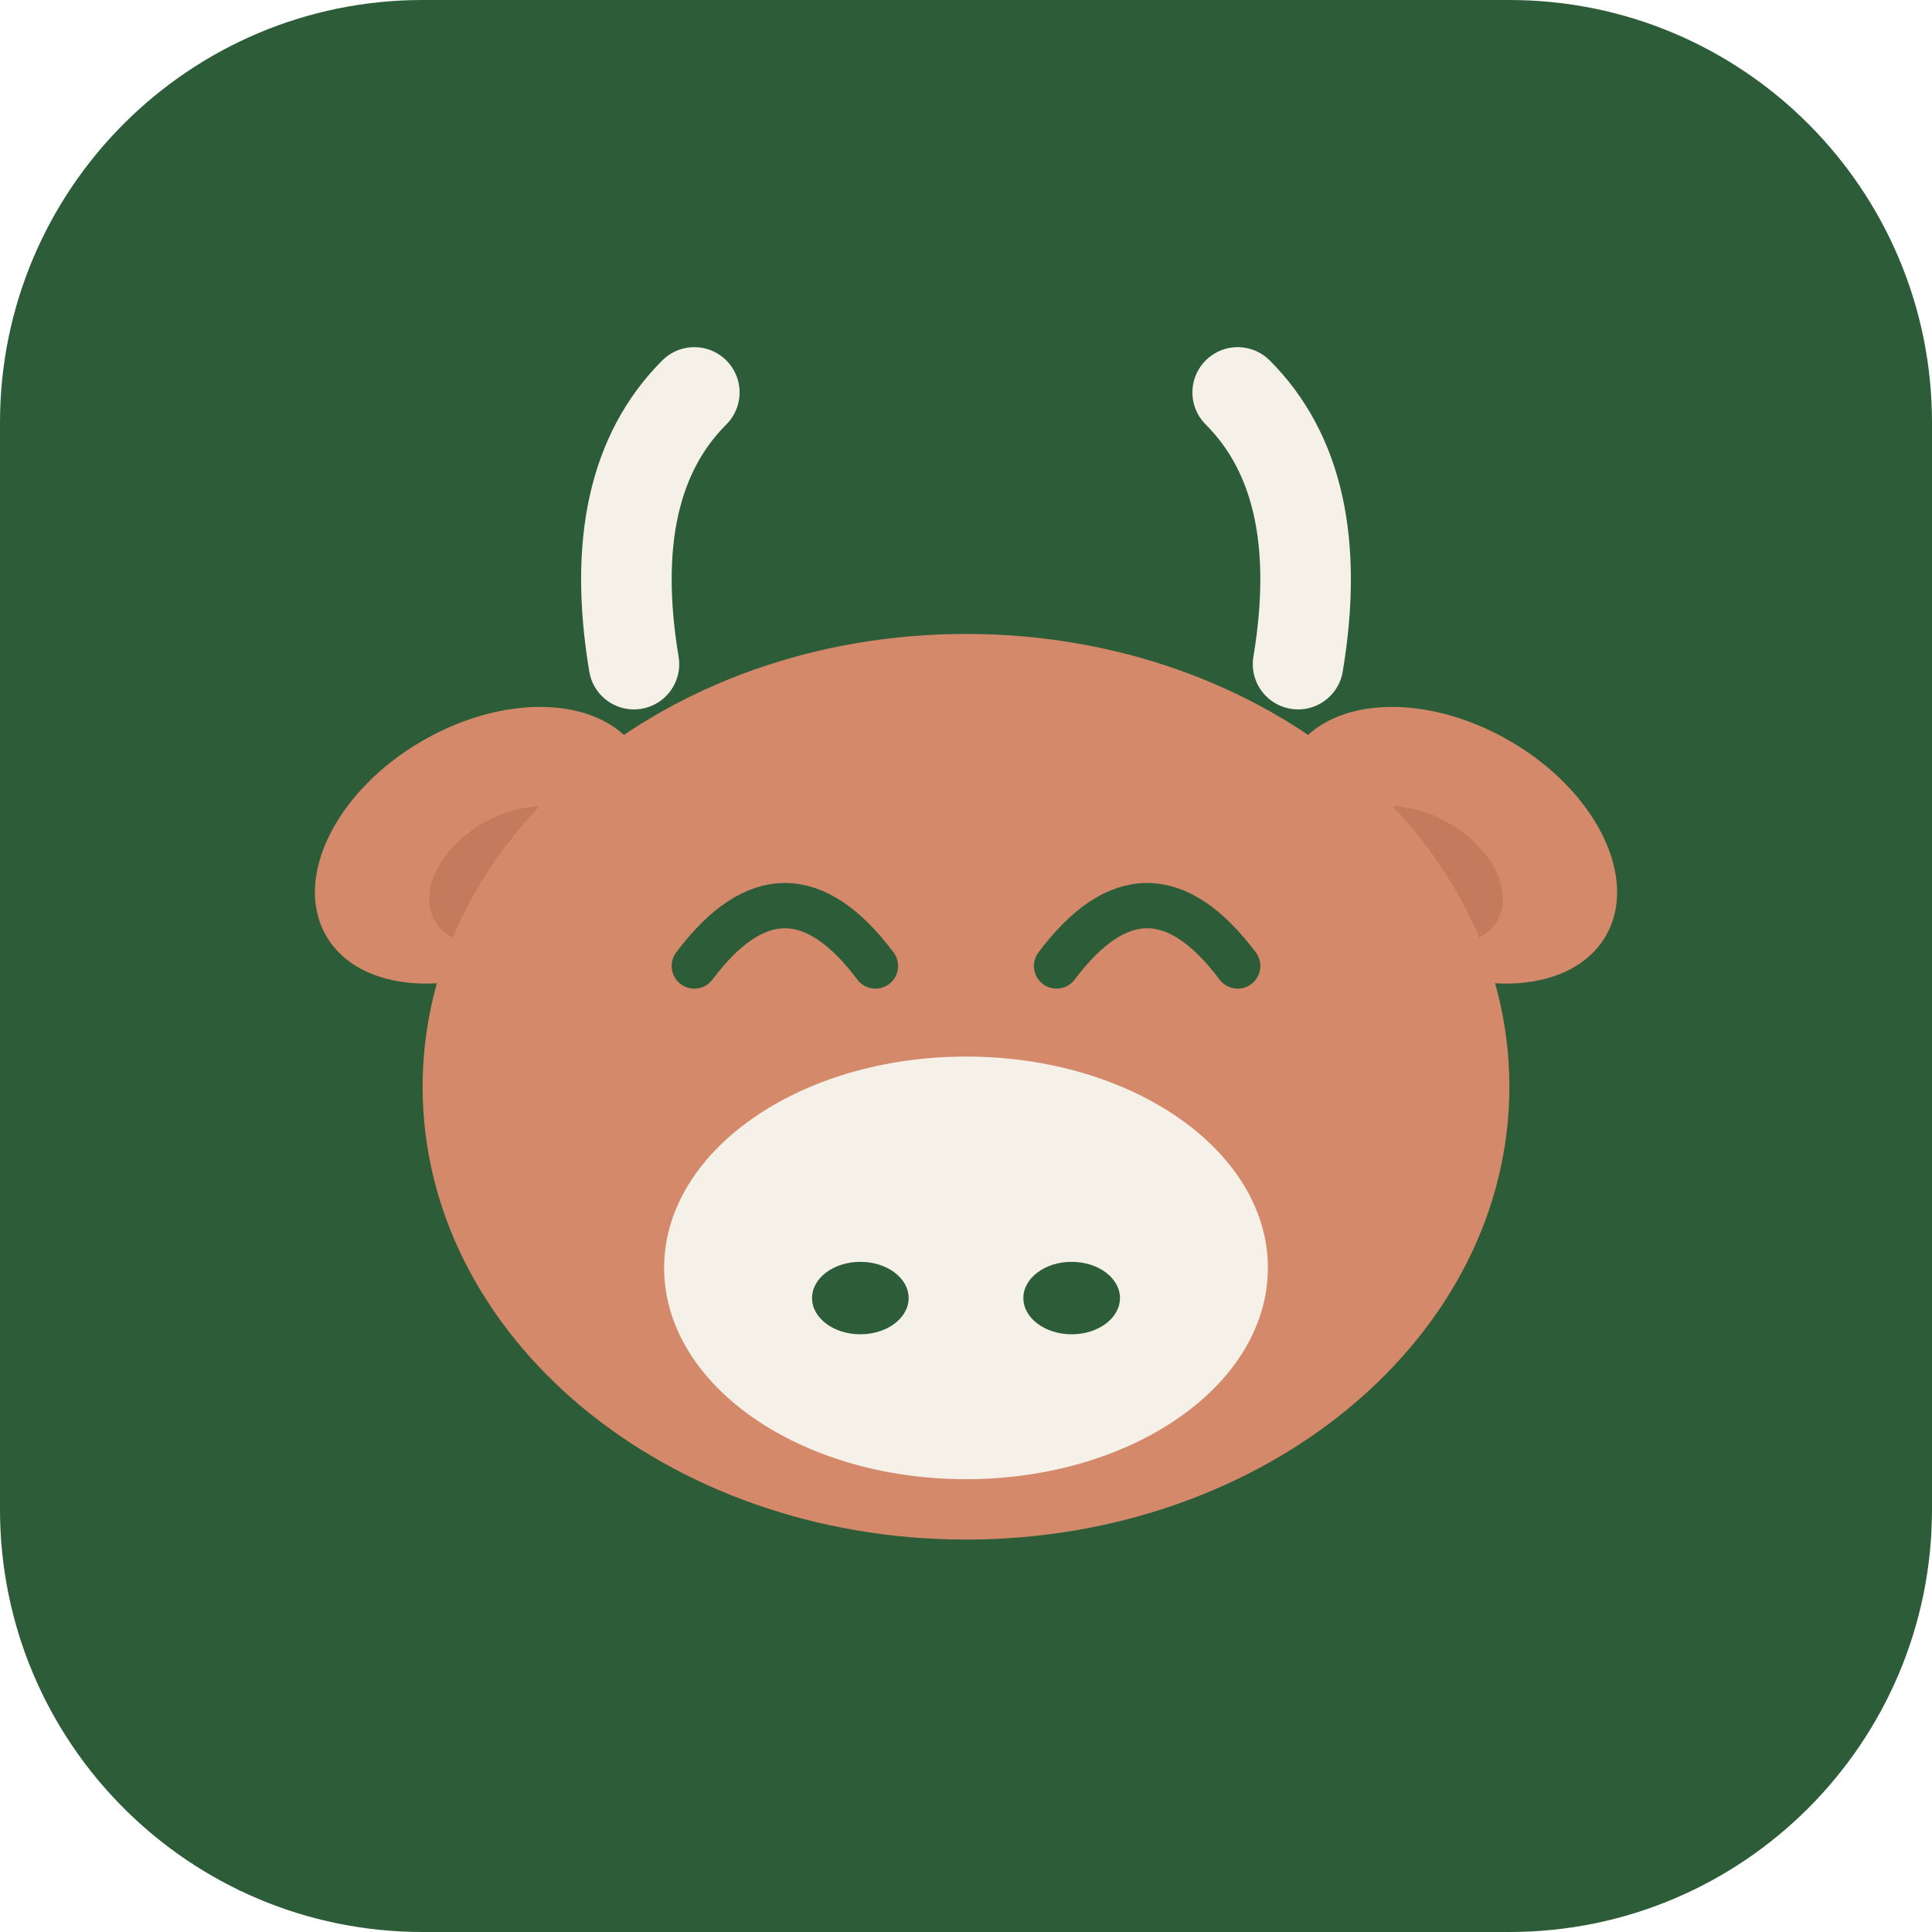
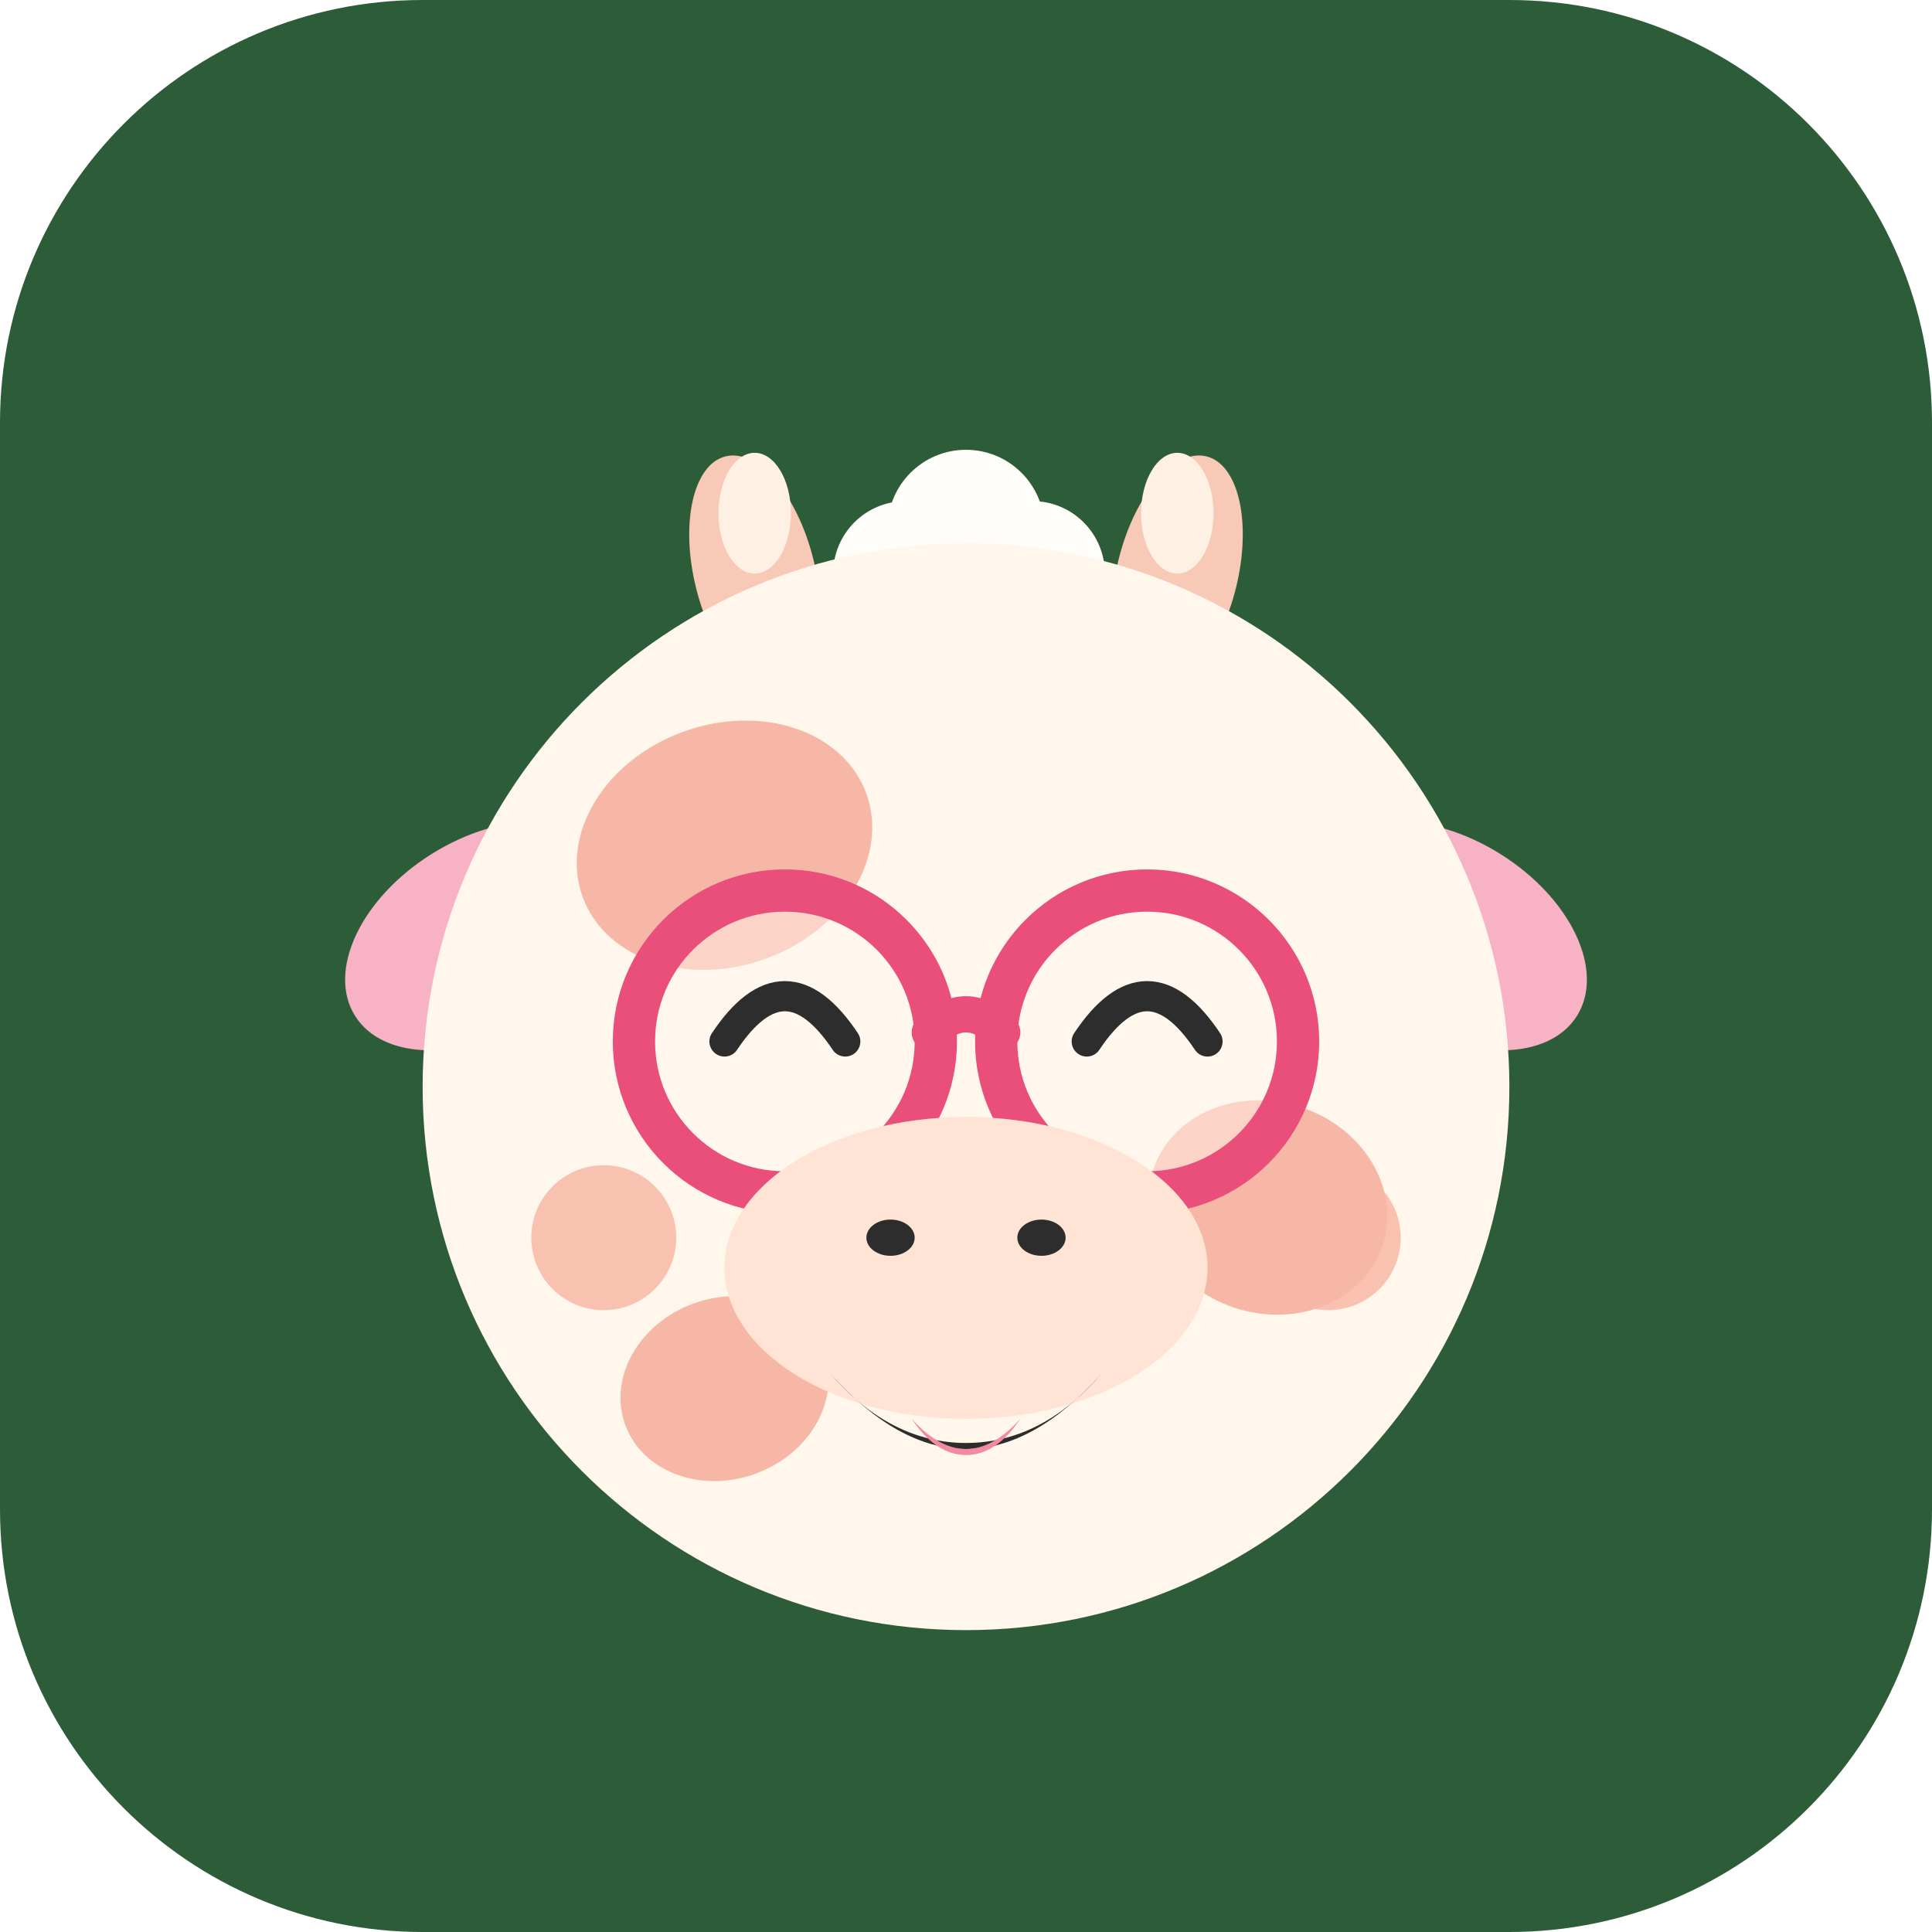
<svg xmlns="http://www.w3.org/2000/svg" width="64" height="64" viewBox="0 0 64 64">
+   <defs>
+     <clipPath id="headClipPinkFav">
+       <circle cx="32" cy="36" r="18" />
+     </clipPath>
+   </defs>
  <rect width="64" height="64" rx="14" ry="14" fill="#2D5C38" />
  <g transform="translate(32, 36)">
-     <path d="M -11 -14 Q -12 -20 -9 -23" stroke="#F5F0E8" stroke-width="3" stroke-linecap="round" fill="none" />
-     <path d="M 11 -14 Q 12 -20 9 -23" stroke="#F5F0E8" stroke-width="3" stroke-linecap="round" fill="none" />
-     <ellipse cx="-16" cy="-8" rx="6" ry="4" fill="#D4896A" transform="rotate(-30 -16 -8)" />
-     <ellipse cx="16" cy="-8" rx="6" ry="4" fill="#D4896A" transform="rotate(30 16 -8)" />
-     <ellipse cx="-15" cy="-7" rx="3" ry="2" fill="#C47A5D" transform="rotate(-30 -15 -7)" />
-     <ellipse cx="15" cy="-7" rx="3" ry="2" fill="#C47A5D" transform="rotate(30 15 -7)" />
-     <ellipse cx="0" cy="0" rx="18" ry="15" fill="#D4896A" />
-     <ellipse cx="0" cy="6" rx="10" ry="7" fill="#F5F0E8" />
-     <ellipse cx="-3.5" cy="7" rx="1.6" ry="1.2" fill="#2D5C38" />
-     <ellipse cx="3.5" cy="7" rx="1.6" ry="1.2" fill="#2D5C38" />
-     <path d="M -9 -4 Q -6 -8 -3 -4" stroke="#2D5C38" stroke-width="1.5" fill="none" stroke-linecap="round" />
-     <path d="M 3 -4 Q 6 -8 9 -4" stroke="#2D5C38" stroke-width="1.5" fill="none" stroke-linecap="round" />
+     <ellipse cx="-7" cy="-17" rx="2" ry="4" fill="#F7C9B6" transform="rotate(-14 -7 -17)" />
+     <ellipse cx="7" cy="-17" rx="2" ry="4" fill="#F7C9B6" transform="rotate(14 7 -17)" />
+     <ellipse cx="-7" cy="-19" rx="1.2" ry="2" fill="#FFF0E4" />
+     <ellipse cx="7" cy="-19" rx="1.2" ry="2" fill="#FFF0E4" />
+     <circle cx="-2" cy="-17" r="2.4" fill="#FFFDF9" />
+     <circle cx="0" cy="-18.5" r="2.6" fill="#FFFDF9" />
+     <circle cx="2.2" cy="-17" r="2.4" fill="#FFFDF9" />
+     <ellipse cx="-16" cy="-5" rx="5" ry="3.2" fill="#F7B2C5" transform="rotate(-32 -16 -5)" />
+     <ellipse cx="16" cy="-5" rx="5" ry="3.2" fill="#F7B2C5" transform="rotate(32 16 -5)" />
+     <ellipse cx="-15" cy="-4" rx="2.6" ry="1.6" fill="#E48CA5" transform="rotate(-32 -15 -4)" />
+     <ellipse cx="15" cy="-4" rx="2.6" ry="1.6" fill="#E48CA5" transform="rotate(32 15 -4)" />
+     <circle cx="0" cy="0" r="18" fill="#FFF6EC" />
+   </g>
+   <g clip-path="url(#headClipPinkFav)" fill="#F7B7A6">
+     <ellipse cx="24" cy="28" rx="5" ry="4" transform="rotate(-20 24 28)" />
+     <ellipse cx="42" cy="40" rx="4" ry="3.5" transform="rotate(18 42 40)" />
+     <ellipse cx="24" cy="46" rx="3.5" ry="3" transform="rotate(-20 24 46)" />
+   </g>
+   <g transform="translate(32, 36)">
+     <circle cx="-6" cy="-1.5" r="5" fill="#FFF8F0" opacity="0.45" />
+     <circle cx="-6" cy="-1.5" r="5" fill="none" stroke="#E94F7A" stroke-width="1.4" />
+     <circle cx="6" cy="-1.5" r="5" fill="#FFF8F0" opacity="0.45" />
+     <circle cx="6" cy="-1.5" r="5" fill="none" stroke="#E94F7A" stroke-width="1.4" />
+     <path d="M -1.2 -1.8 Q 0 -3 1.2 -1.8" stroke="#E94F7A" stroke-width="1.2" fill="none" stroke-linecap="round" />
+     <path d="M -8 -1.5 Q -6 -4.5 -4 -1.5" stroke="#2D2D2D" stroke-width="1" fill="none" stroke-linecap="round" />
+     <path d="M 4 -1.5 Q 6 -4.5 8 -1.5" stroke="#2D2D2D" stroke-width="1" fill="none" stroke-linecap="round" />
+     <circle cx="-12" cy="5" r="2.4" fill="#F7B7A6" opacity="0.85" />
+     <circle cx="12" cy="5" r="2.4" fill="#F7B7A6" opacity="0.85" />
+     <ellipse cx="0" cy="6" rx="8" ry="5" fill="#FFE3D4" />
+     <ellipse cx="-2.5" cy="5" rx="0.8" ry="0.6" fill="#2D2D2D" />
+     <ellipse cx="2.5" cy="5" rx="0.8" ry="0.6" fill="#2D2D2D" />
+     <path d="M -4.5 9.5 Q 0 14.5 4.5 9.5 Q 2.5 11.8 0 11.8 Q -2.5 11.8 -4.5 9.5 Z" fill="#2D2D2D" />
+     <path d="M -1.8 11 Q 0 13 1.8 11 Q 1 12.2 0 12.2 Q -1 12.2 -1.8 11 Z" fill="#F48AA1" />
  </g>
</svg>
